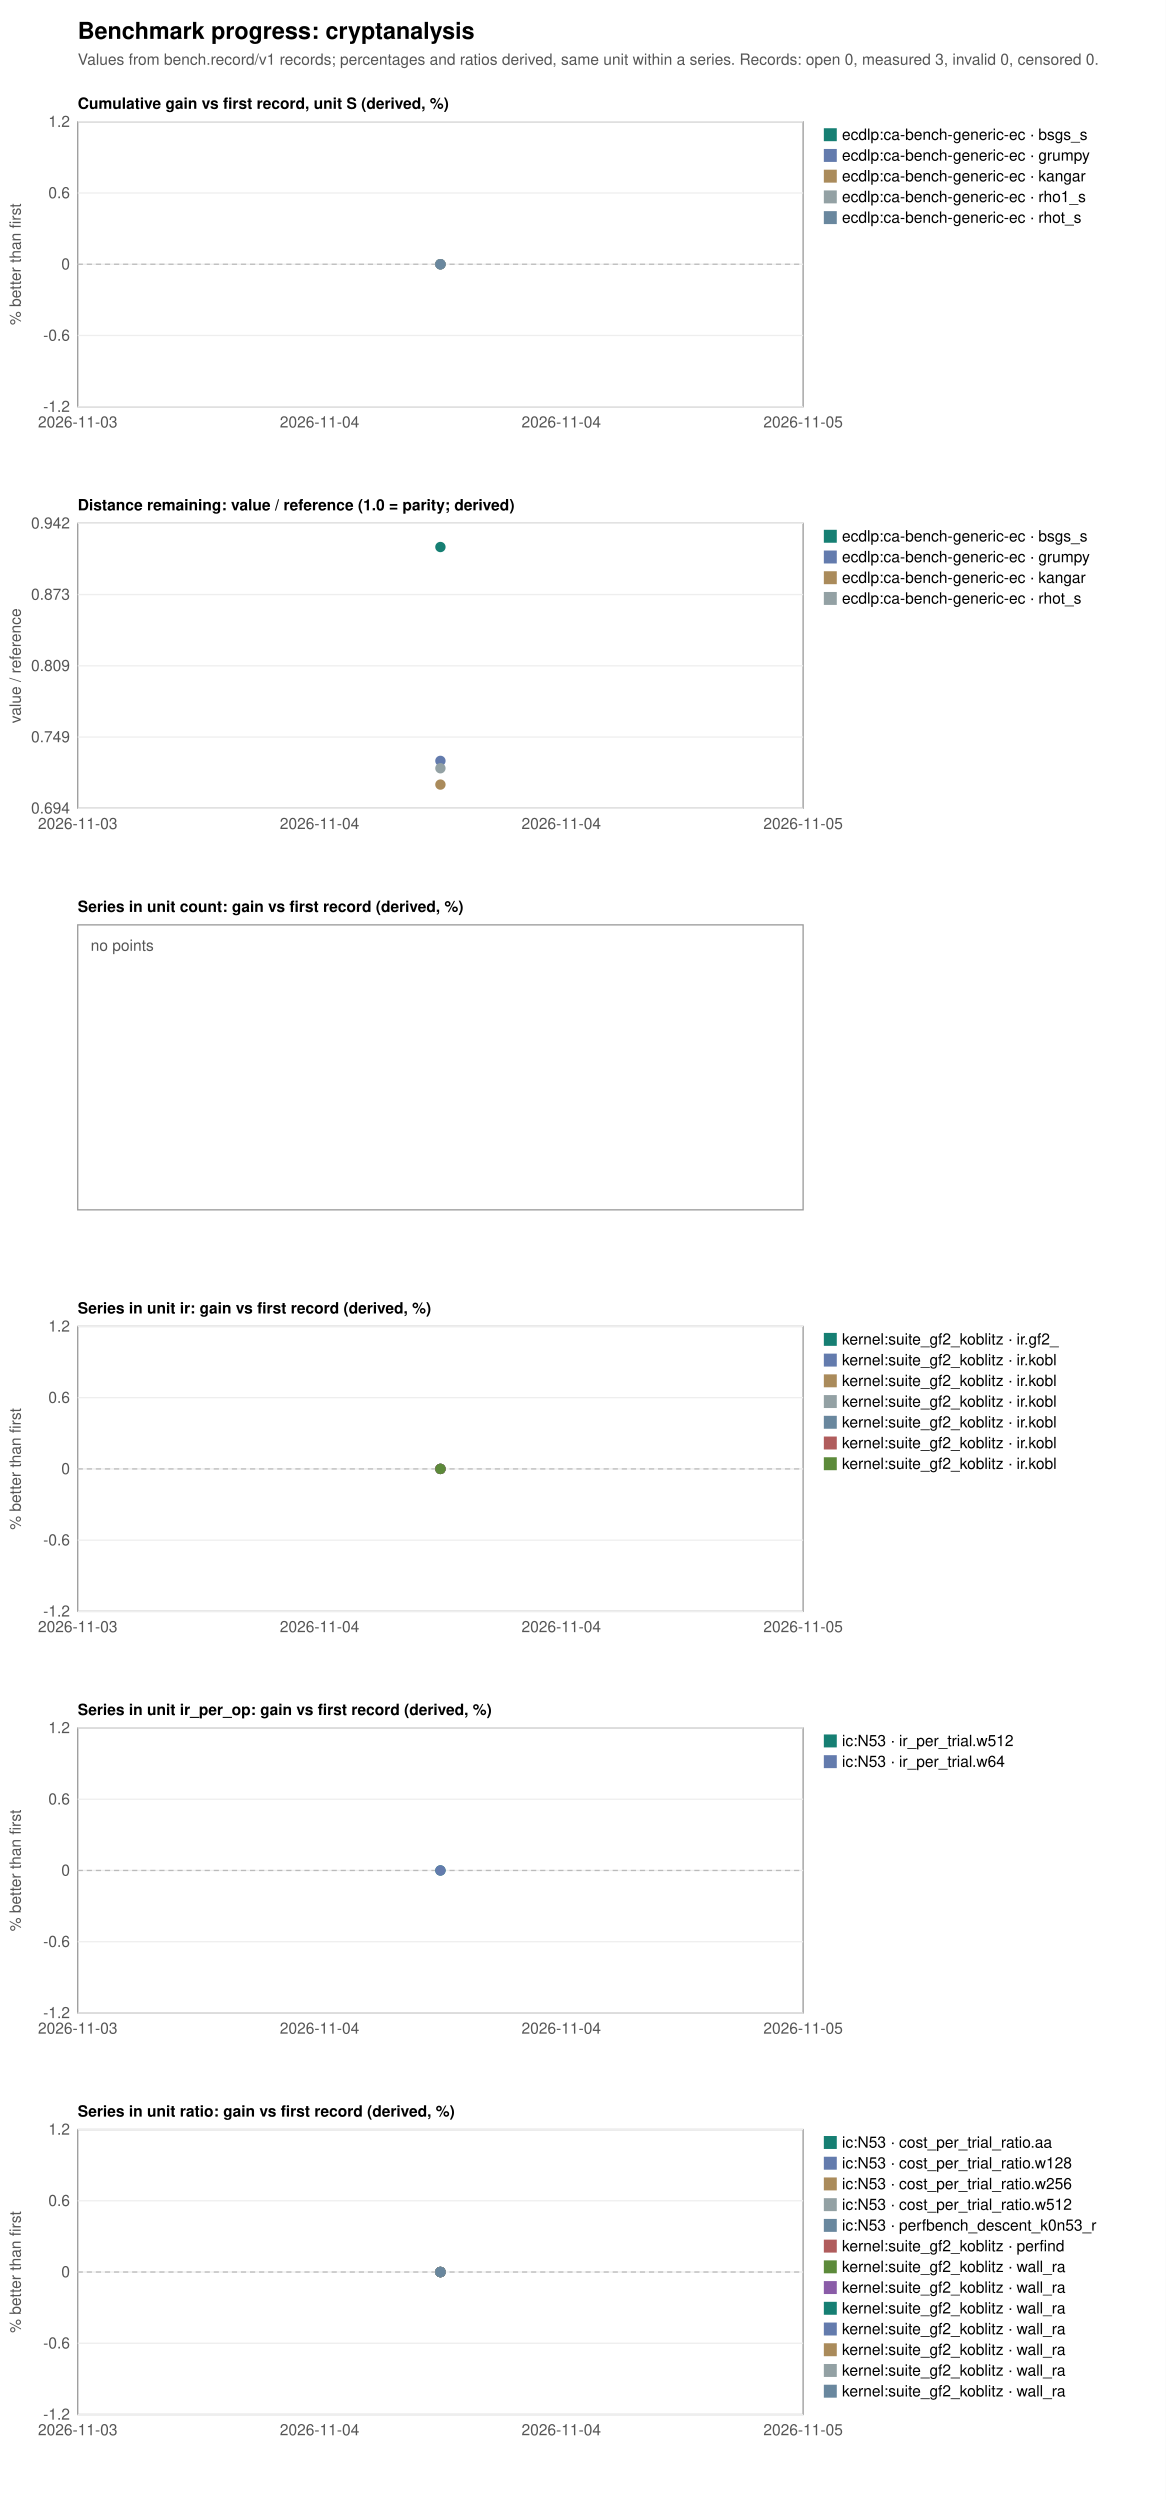
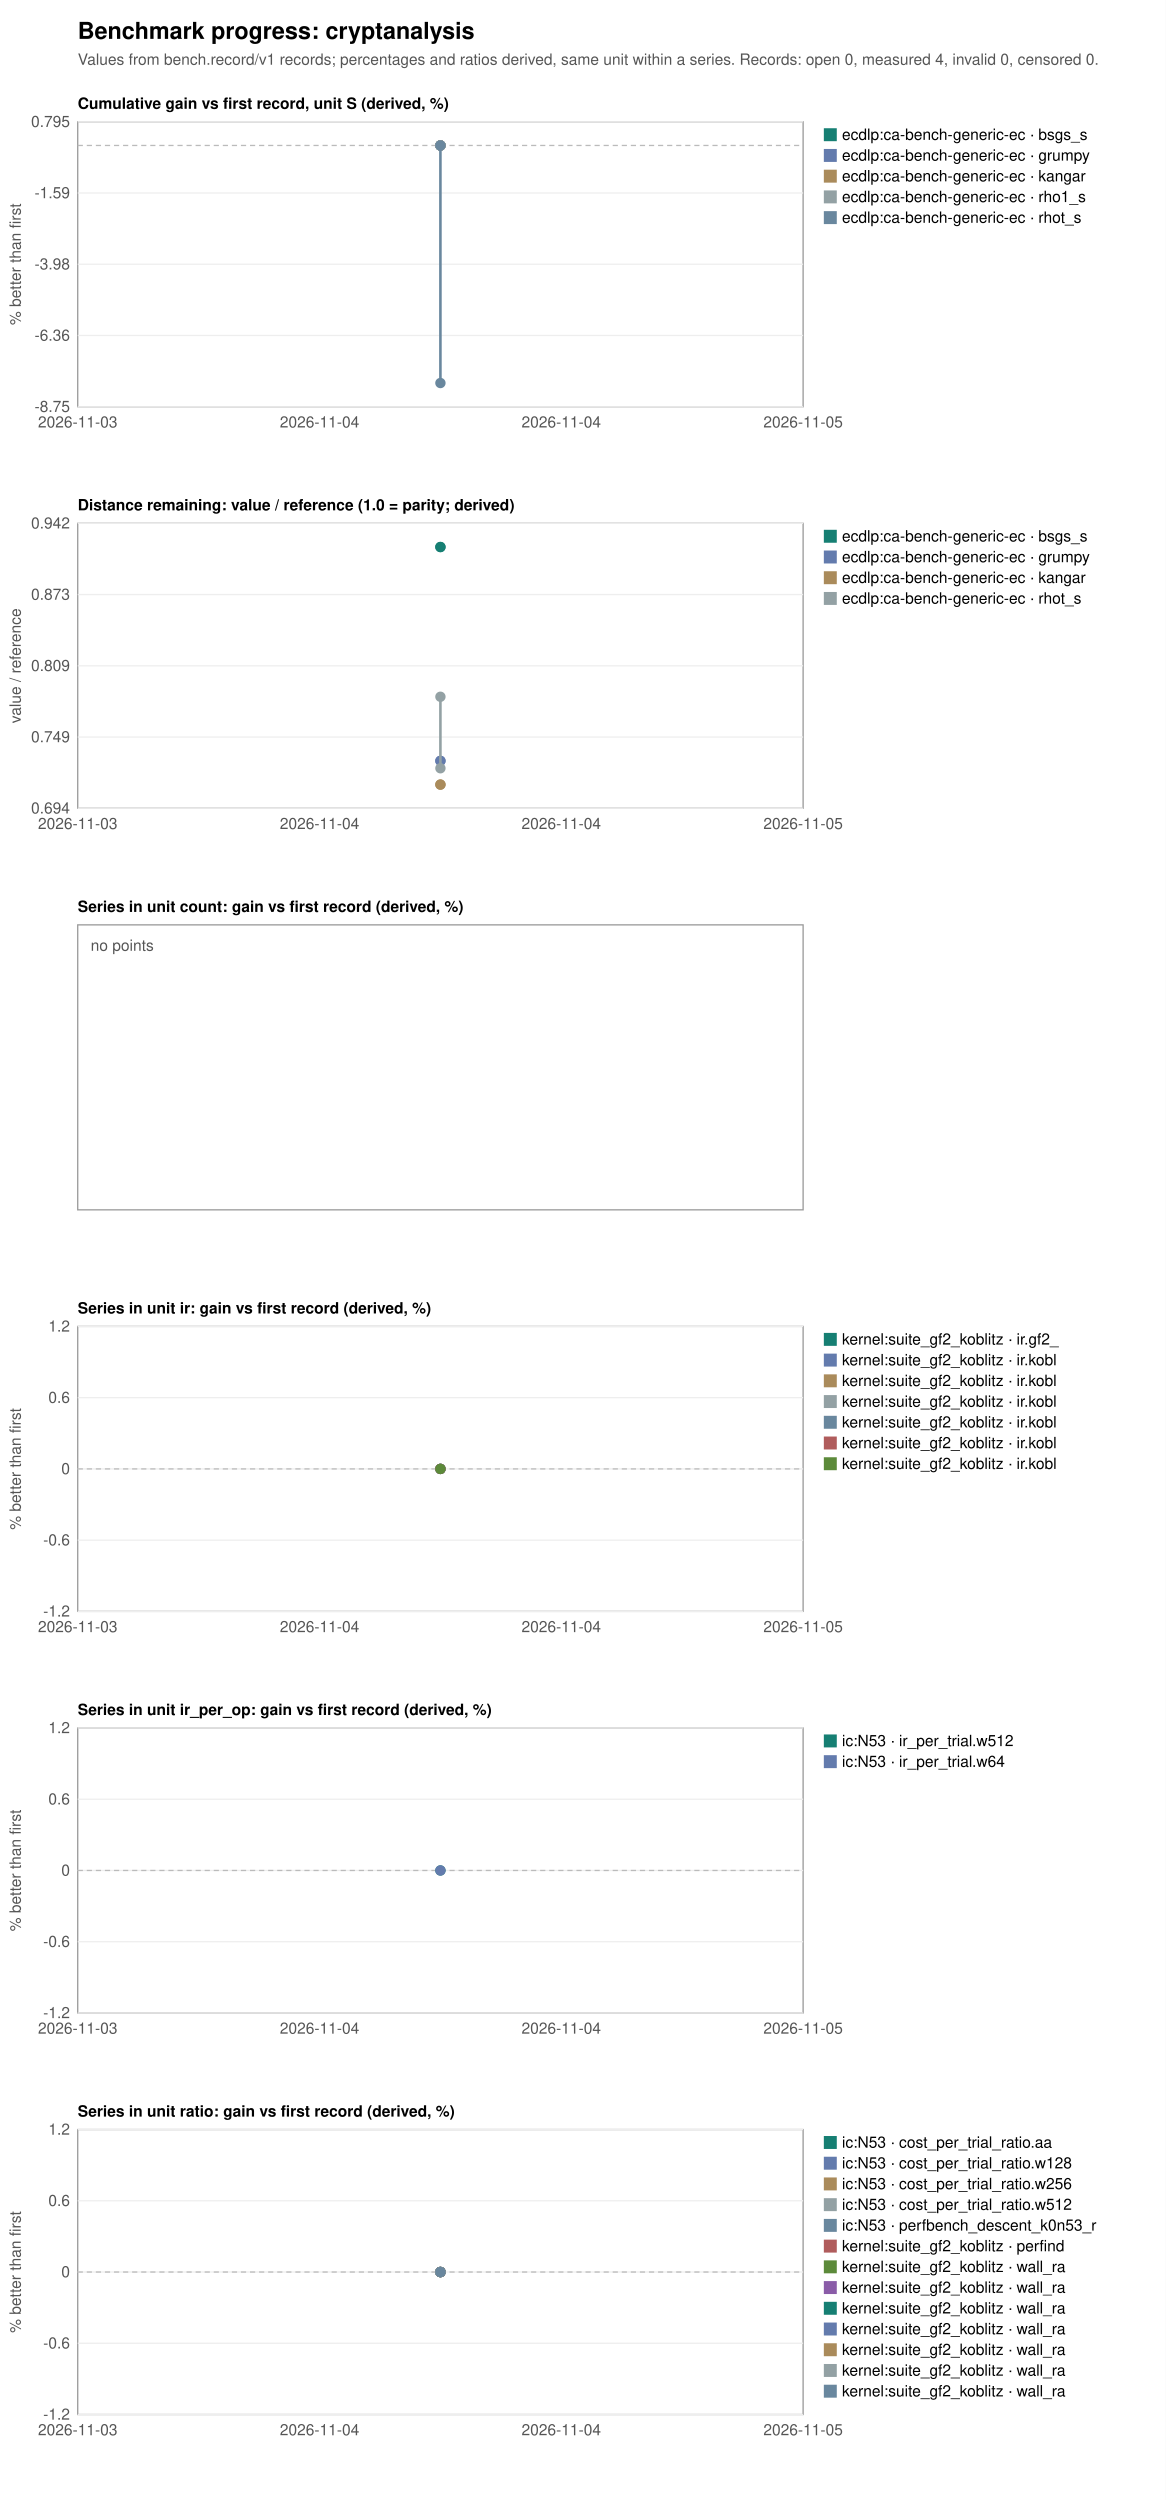
<svg xmlns="http://www.w3.org/2000/svg" width="900" height="1930" viewBox="0 0 900 1930" font-family="Helvetica, Arial, sans-serif" font-size="12">
  <rect width="900" height="1930" fill="white" />
  <text x="60" y="30" font-size="18" font-weight="bold">Benchmark progress: cryptanalysis</text>
-   <text x="60" y="50" fill="#555">Values from bench.record/v1 records; percentages and ratios derived, same unit within a series. Records: open 0, measured 3, invalid 0, censored 0.</text>
+   <text x="60" y="50" fill="#555">Values from bench.record/v1 records; percentages and ratios derived, same unit within a series. Records: open 0, measured 4, invalid 0, censored 0.</text>
  <text x="60" y="84" font-weight="bold">Cumulative gain vs first record, unit S (derived, %)</text>
  <rect x="60" y="94" width="560" height="220" fill="none" stroke="#999" />
  <line x1="60" y1="314.0" x2="620" y2="314.0" stroke="#eee" />
-   <text x="54" y="318.0" text-anchor="end" fill="#555">-1.2</text>
+   <text x="54" y="318.0" text-anchor="end" fill="#555">-8.75</text>
  <line x1="60" y1="259.0" x2="620" y2="259.0" stroke="#eee" />
-   <text x="54" y="263.0" text-anchor="end" fill="#555">-0.6</text>
+   <text x="54" y="263.0" text-anchor="end" fill="#555">-6.36</text>
  <line x1="60" y1="204.0" x2="620" y2="204.0" stroke="#eee" />
-   <text x="54" y="208.0" text-anchor="end" fill="#555">0</text>
+   <text x="54" y="208.0" text-anchor="end" fill="#555">-3.98</text>
  <line x1="60" y1="149.0" x2="620" y2="149.0" stroke="#eee" />
-   <text x="54" y="153.0" text-anchor="end" fill="#555">0.6</text>
+   <text x="54" y="153.0" text-anchor="end" fill="#555">-1.59</text>
  <line x1="60" y1="94.0" x2="620" y2="94.0" stroke="#eee" />
-   <text x="54" y="98.0" text-anchor="end" fill="#555">1.2</text>
+   <text x="54" y="98.0" text-anchor="end" fill="#555">0.795</text>
  <text x="60.0" y="330" text-anchor="middle" fill="#555">2026-11-03</text>
  <text x="246.7" y="330" text-anchor="middle" fill="#555">2026-11-04</text>
  <text x="433.3" y="330" text-anchor="middle" fill="#555">2026-11-04</text>
  <text x="620.0" y="330" text-anchor="middle" fill="#555">2026-11-05</text>
-   <line x1="60" y1="204.0" x2="620" y2="204.0" stroke="#bbb" stroke-dasharray="4 3" />
+   <line x1="60" y1="112.3" x2="620" y2="112.3" stroke="#bbb" stroke-dasharray="4 3" />
  <text transform="translate(16,204.0) rotate(-90)" text-anchor="middle" fill="#555">% better than first</text>
-   <circle cx="340.0" cy="204.0" r="4" fill="#167f73" />
+   <polyline fill="none" stroke="#167f73" stroke-width="2" points="340.0,112.3 340.0,112.3" />
+   <circle cx="340.0" cy="112.3" r="4" fill="#167f73" />
+   <circle cx="340.0" cy="112.3" r="4" fill="#167f73" />
  <rect x="636" y="99" width="10" height="10" fill="#167f73" />
  <text x="650" y="108">ecdlp:ca-bench-generic-ec · bsgs_s</text>
-   <circle cx="340.0" cy="204.0" r="4" fill="#637bad" />
+   <polyline fill="none" stroke="#637bad" stroke-width="2" points="340.0,112.3 340.0,112.3" />
+   <circle cx="340.0" cy="112.3" r="4" fill="#637bad" />
+   <circle cx="340.0" cy="112.3" r="4" fill="#637bad" />
  <rect x="636" y="115" width="10" height="10" fill="#637bad" />
  <text x="650" y="124">ecdlp:ca-bench-generic-ec · grumpy</text>
-   <circle cx="340.0" cy="204.0" r="4" fill="#aa8b5b" />
+   <polyline fill="none" stroke="#aa8b5b" stroke-width="2" points="340.0,112.3 340.0,112.3" />
+   <circle cx="340.0" cy="112.3" r="4" fill="#aa8b5b" />
+   <circle cx="340.0" cy="112.3" r="4" fill="#aa8b5b" />
  <rect x="636" y="131" width="10" height="10" fill="#aa8b5b" />
  <text x="650" y="140">ecdlp:ca-bench-generic-ec · kangar</text>
-   <circle cx="340.0" cy="204.0" r="4" fill="#93a1a4" />
+   <polyline fill="none" stroke="#93a1a4" stroke-width="2" points="340.0,112.3 340.0,112.3" />
+   <circle cx="340.0" cy="112.3" r="4" fill="#93a1a4" />
+   <circle cx="340.0" cy="112.3" r="4" fill="#93a1a4" />
  <rect x="636" y="147" width="10" height="10" fill="#93a1a4" />
  <text x="650" y="156">ecdlp:ca-bench-generic-ec · rho1_s</text>
-   <circle cx="340.0" cy="204.0" r="4" fill="#69879e" />
+   <polyline fill="none" stroke="#69879e" stroke-width="2" points="340.0,112.3 340.0,295.7" />
+   <circle cx="340.0" cy="112.3" r="4" fill="#69879e" />
+   <circle cx="340.0" cy="295.7" r="4" fill="#69879e" />
  <rect x="636" y="163" width="10" height="10" fill="#69879e" />
  <text x="650" y="172">ecdlp:ca-bench-generic-ec · rhot_s</text>
  <text x="60" y="394" font-weight="bold">Distance remaining: value / reference (1.0 = parity; derived)</text>
  <rect x="60" y="404" width="560" height="220" fill="none" stroke="#999" />
  <line x1="60" y1="624.0" x2="620" y2="624.0" stroke="#eee" />
  <text x="54" y="628.0" text-anchor="end" fill="#555">0.694</text>
  <line x1="60" y1="569.0" x2="620" y2="569.0" stroke="#eee" />
  <text x="54" y="573.0" text-anchor="end" fill="#555">0.749</text>
  <line x1="60" y1="514.0" x2="620" y2="514.0" stroke="#eee" />
  <text x="54" y="518.0" text-anchor="end" fill="#555">0.809</text>
  <line x1="60" y1="459.0" x2="620" y2="459.0" stroke="#eee" />
  <text x="54" y="463.0" text-anchor="end" fill="#555">0.873</text>
  <line x1="60" y1="404.0" x2="620" y2="404.0" stroke="#eee" />
  <text x="54" y="408.0" text-anchor="end" fill="#555">0.942</text>
  <text x="60.0" y="640" text-anchor="middle" fill="#555">2026-11-03</text>
  <text x="246.7" y="640" text-anchor="middle" fill="#555">2026-11-04</text>
  <text x="433.3" y="640" text-anchor="middle" fill="#555">2026-11-04</text>
  <text x="620.0" y="640" text-anchor="middle" fill="#555">2026-11-05</text>
  <text transform="translate(16,514.0) rotate(-90)" text-anchor="middle" fill="#555">value / reference</text>
+   <polyline fill="none" stroke="#167f73" stroke-width="2" points="340.0,422.3 340.0,422.3" />
+   <circle cx="340.0" cy="422.3" r="4" fill="#167f73" />
  <circle cx="340.0" cy="422.3" r="4" fill="#167f73" />
  <rect x="636" y="409" width="10" height="10" fill="#167f73" />
  <text x="650" y="418">ecdlp:ca-bench-generic-ec · bsgs_s</text>
+   <polyline fill="none" stroke="#637bad" stroke-width="2" points="340.0,587.4 340.0,587.4" />
+   <circle cx="340.0" cy="587.4" r="4" fill="#637bad" />
  <circle cx="340.0" cy="587.4" r="4" fill="#637bad" />
  <rect x="636" y="425" width="10" height="10" fill="#637bad" />
  <text x="650" y="434">ecdlp:ca-bench-generic-ec · grumpy</text>
+   <polyline fill="none" stroke="#aa8b5b" stroke-width="2" points="340.0,605.7 340.0,605.7" />
+   <circle cx="340.0" cy="605.7" r="4" fill="#aa8b5b" />
  <circle cx="340.0" cy="605.7" r="4" fill="#aa8b5b" />
  <rect x="636" y="441" width="10" height="10" fill="#aa8b5b" />
  <text x="650" y="450">ecdlp:ca-bench-generic-ec · kangar</text>
+   <polyline fill="none" stroke="#93a1a4" stroke-width="2" points="340.0,593.1 340.0,537.9" />
  <circle cx="340.0" cy="593.1" r="4" fill="#93a1a4" />
+   <circle cx="340.0" cy="537.9" r="4" fill="#93a1a4" />
  <rect x="636" y="457" width="10" height="10" fill="#93a1a4" />
  <text x="650" y="466">ecdlp:ca-bench-generic-ec · rhot_s</text>
  <text x="60" y="704" font-weight="bold">Series in unit count: gain vs first record (derived, %)</text>
  <rect x="60" y="714" width="560" height="220" fill="none" stroke="#999" />
  <text x="70" y="734" fill="#555">no points</text>
  <text x="60" y="1014" font-weight="bold">Series in unit ir: gain vs first record (derived, %)</text>
  <rect x="60" y="1024" width="560" height="220" fill="none" stroke="#999" />
  <line x1="60" y1="1244.0" x2="620" y2="1244.0" stroke="#eee" />
  <text x="54" y="1248.0" text-anchor="end" fill="#555">-1.2</text>
  <line x1="60" y1="1189.0" x2="620" y2="1189.0" stroke="#eee" />
  <text x="54" y="1193.0" text-anchor="end" fill="#555">-0.6</text>
  <line x1="60" y1="1134.0" x2="620" y2="1134.0" stroke="#eee" />
  <text x="54" y="1138.0" text-anchor="end" fill="#555">0</text>
  <line x1="60" y1="1079.0" x2="620" y2="1079.0" stroke="#eee" />
  <text x="54" y="1083.0" text-anchor="end" fill="#555">0.6</text>
  <line x1="60" y1="1024.0" x2="620" y2="1024.0" stroke="#eee" />
  <text x="54" y="1028.0" text-anchor="end" fill="#555">1.2</text>
  <text x="60.0" y="1260" text-anchor="middle" fill="#555">2026-11-03</text>
  <text x="246.7" y="1260" text-anchor="middle" fill="#555">2026-11-04</text>
  <text x="433.3" y="1260" text-anchor="middle" fill="#555">2026-11-04</text>
  <text x="620.0" y="1260" text-anchor="middle" fill="#555">2026-11-05</text>
  <line x1="60" y1="1134.0" x2="620" y2="1134.0" stroke="#bbb" stroke-dasharray="4 3" />
  <text transform="translate(16,1134.0) rotate(-90)" text-anchor="middle" fill="#555">% better than first</text>
  <circle cx="340.0" cy="1134.0" r="4" fill="#167f73" />
  <rect x="636" y="1029" width="10" height="10" fill="#167f73" />
  <text x="650" y="1038">kernel:suite_gf2_koblitz · ir.gf2_</text>
  <circle cx="340.0" cy="1134.0" r="4" fill="#637bad" />
  <rect x="636" y="1045" width="10" height="10" fill="#637bad" />
  <text x="650" y="1054">kernel:suite_gf2_koblitz · ir.kobl</text>
  <circle cx="340.0" cy="1134.0" r="4" fill="#aa8b5b" />
  <rect x="636" y="1061" width="10" height="10" fill="#aa8b5b" />
  <text x="650" y="1070">kernel:suite_gf2_koblitz · ir.kobl</text>
  <circle cx="340.0" cy="1134.0" r="4" fill="#93a1a4" />
  <rect x="636" y="1077" width="10" height="10" fill="#93a1a4" />
  <text x="650" y="1086">kernel:suite_gf2_koblitz · ir.kobl</text>
  <circle cx="340.0" cy="1134.0" r="4" fill="#69879e" />
  <rect x="636" y="1093" width="10" height="10" fill="#69879e" />
  <text x="650" y="1102">kernel:suite_gf2_koblitz · ir.kobl</text>
  <circle cx="340.0" cy="1134.0" r="4" fill="#b05c5c" />
  <rect x="636" y="1109" width="10" height="10" fill="#b05c5c" />
  <text x="650" y="1118">kernel:suite_gf2_koblitz · ir.kobl</text>
  <circle cx="340.0" cy="1134.0" r="4" fill="#5c8a3a" />
  <rect x="636" y="1125" width="10" height="10" fill="#5c8a3a" />
  <text x="650" y="1134">kernel:suite_gf2_koblitz · ir.kobl</text>
  <text x="60" y="1324" font-weight="bold">Series in unit ir_per_op: gain vs first record (derived, %)</text>
  <rect x="60" y="1334" width="560" height="220" fill="none" stroke="#999" />
  <line x1="60" y1="1554.0" x2="620" y2="1554.0" stroke="#eee" />
  <text x="54" y="1558.0" text-anchor="end" fill="#555">-1.2</text>
  <line x1="60" y1="1499.0" x2="620" y2="1499.0" stroke="#eee" />
  <text x="54" y="1503.0" text-anchor="end" fill="#555">-0.6</text>
  <line x1="60" y1="1444.0" x2="620" y2="1444.0" stroke="#eee" />
  <text x="54" y="1448.0" text-anchor="end" fill="#555">0</text>
  <line x1="60" y1="1389.0" x2="620" y2="1389.0" stroke="#eee" />
  <text x="54" y="1393.0" text-anchor="end" fill="#555">0.6</text>
  <line x1="60" y1="1334.0" x2="620" y2="1334.0" stroke="#eee" />
  <text x="54" y="1338.0" text-anchor="end" fill="#555">1.2</text>
  <text x="60.0" y="1570" text-anchor="middle" fill="#555">2026-11-03</text>
  <text x="246.7" y="1570" text-anchor="middle" fill="#555">2026-11-04</text>
  <text x="433.3" y="1570" text-anchor="middle" fill="#555">2026-11-04</text>
  <text x="620.0" y="1570" text-anchor="middle" fill="#555">2026-11-05</text>
  <line x1="60" y1="1444.0" x2="620" y2="1444.0" stroke="#bbb" stroke-dasharray="4 3" />
  <text transform="translate(16,1444.0) rotate(-90)" text-anchor="middle" fill="#555">% better than first</text>
  <circle cx="340.0" cy="1444.0" r="4" fill="#167f73" />
  <rect x="636" y="1339" width="10" height="10" fill="#167f73" />
  <text x="650" y="1348">ic:N53 · ir_per_trial.w512</text>
  <circle cx="340.0" cy="1444.0" r="4" fill="#637bad" />
  <rect x="636" y="1355" width="10" height="10" fill="#637bad" />
  <text x="650" y="1364">ic:N53 · ir_per_trial.w64</text>
  <text x="60" y="1634" font-weight="bold">Series in unit ratio: gain vs first record (derived, %)</text>
  <rect x="60" y="1644" width="560" height="220" fill="none" stroke="#999" />
  <line x1="60" y1="1864.0" x2="620" y2="1864.0" stroke="#eee" />
  <text x="54" y="1868.0" text-anchor="end" fill="#555">-1.2</text>
  <line x1="60" y1="1809.0" x2="620" y2="1809.0" stroke="#eee" />
  <text x="54" y="1813.0" text-anchor="end" fill="#555">-0.6</text>
  <line x1="60" y1="1754.0" x2="620" y2="1754.0" stroke="#eee" />
  <text x="54" y="1758.0" text-anchor="end" fill="#555">0</text>
  <line x1="60" y1="1699.0" x2="620" y2="1699.0" stroke="#eee" />
  <text x="54" y="1703.0" text-anchor="end" fill="#555">0.6</text>
  <line x1="60" y1="1644.0" x2="620" y2="1644.0" stroke="#eee" />
  <text x="54" y="1648.0" text-anchor="end" fill="#555">1.2</text>
  <text x="60.0" y="1880" text-anchor="middle" fill="#555">2026-11-03</text>
  <text x="246.7" y="1880" text-anchor="middle" fill="#555">2026-11-04</text>
  <text x="433.3" y="1880" text-anchor="middle" fill="#555">2026-11-04</text>
  <text x="620.0" y="1880" text-anchor="middle" fill="#555">2026-11-05</text>
  <line x1="60" y1="1754.0" x2="620" y2="1754.0" stroke="#bbb" stroke-dasharray="4 3" />
  <text transform="translate(16,1754.0) rotate(-90)" text-anchor="middle" fill="#555">% better than first</text>
  <circle cx="340.0" cy="1754.0" r="4" fill="#167f73" />
  <rect x="636" y="1649" width="10" height="10" fill="#167f73" />
  <text x="650" y="1658">ic:N53 · cost_per_trial_ratio.aa</text>
  <circle cx="340.0" cy="1754.0" r="4" fill="#637bad" />
  <rect x="636" y="1665" width="10" height="10" fill="#637bad" />
  <text x="650" y="1674">ic:N53 · cost_per_trial_ratio.w128</text>
  <circle cx="340.0" cy="1754.0" r="4" fill="#aa8b5b" />
  <rect x="636" y="1681" width="10" height="10" fill="#aa8b5b" />
  <text x="650" y="1690">ic:N53 · cost_per_trial_ratio.w256</text>
  <circle cx="340.0" cy="1754.0" r="4" fill="#93a1a4" />
  <rect x="636" y="1697" width="10" height="10" fill="#93a1a4" />
  <text x="650" y="1706">ic:N53 · cost_per_trial_ratio.w512</text>
  <circle cx="340.0" cy="1754.0" r="4" fill="#69879e" />
  <rect x="636" y="1713" width="10" height="10" fill="#69879e" />
  <text x="650" y="1722">ic:N53 · perfbench_descent_k0n53_r</text>
  <circle cx="340.0" cy="1754.0" r="4" fill="#b05c5c" />
  <rect x="636" y="1729" width="10" height="10" fill="#b05c5c" />
  <text x="650" y="1738">kernel:suite_gf2_koblitz · perfind</text>
  <circle cx="340.0" cy="1754.0" r="4" fill="#5c8a3a" />
  <rect x="636" y="1745" width="10" height="10" fill="#5c8a3a" />
  <text x="650" y="1754">kernel:suite_gf2_koblitz · wall_ra</text>
  <circle cx="340.0" cy="1754.0" r="4" fill="#8a5ca8" />
  <rect x="636" y="1761" width="10" height="10" fill="#8a5ca8" />
  <text x="650" y="1770">kernel:suite_gf2_koblitz · wall_ra</text>
  <circle cx="340.0" cy="1754.0" r="4" fill="#167f73" />
  <rect x="636" y="1777" width="10" height="10" fill="#167f73" />
  <text x="650" y="1786">kernel:suite_gf2_koblitz · wall_ra</text>
  <circle cx="340.0" cy="1754.0" r="4" fill="#637bad" />
  <rect x="636" y="1793" width="10" height="10" fill="#637bad" />
  <text x="650" y="1802">kernel:suite_gf2_koblitz · wall_ra</text>
  <circle cx="340.0" cy="1754.0" r="4" fill="#aa8b5b" />
  <rect x="636" y="1809" width="10" height="10" fill="#aa8b5b" />
  <text x="650" y="1818">kernel:suite_gf2_koblitz · wall_ra</text>
  <circle cx="340.0" cy="1754.0" r="4" fill="#93a1a4" />
  <rect x="636" y="1825" width="10" height="10" fill="#93a1a4" />
  <text x="650" y="1834">kernel:suite_gf2_koblitz · wall_ra</text>
  <circle cx="340.0" cy="1754.0" r="4" fill="#69879e" />
  <rect x="636" y="1841" width="10" height="10" fill="#69879e" />
  <text x="650" y="1850">kernel:suite_gf2_koblitz · wall_ra</text>
</svg>
